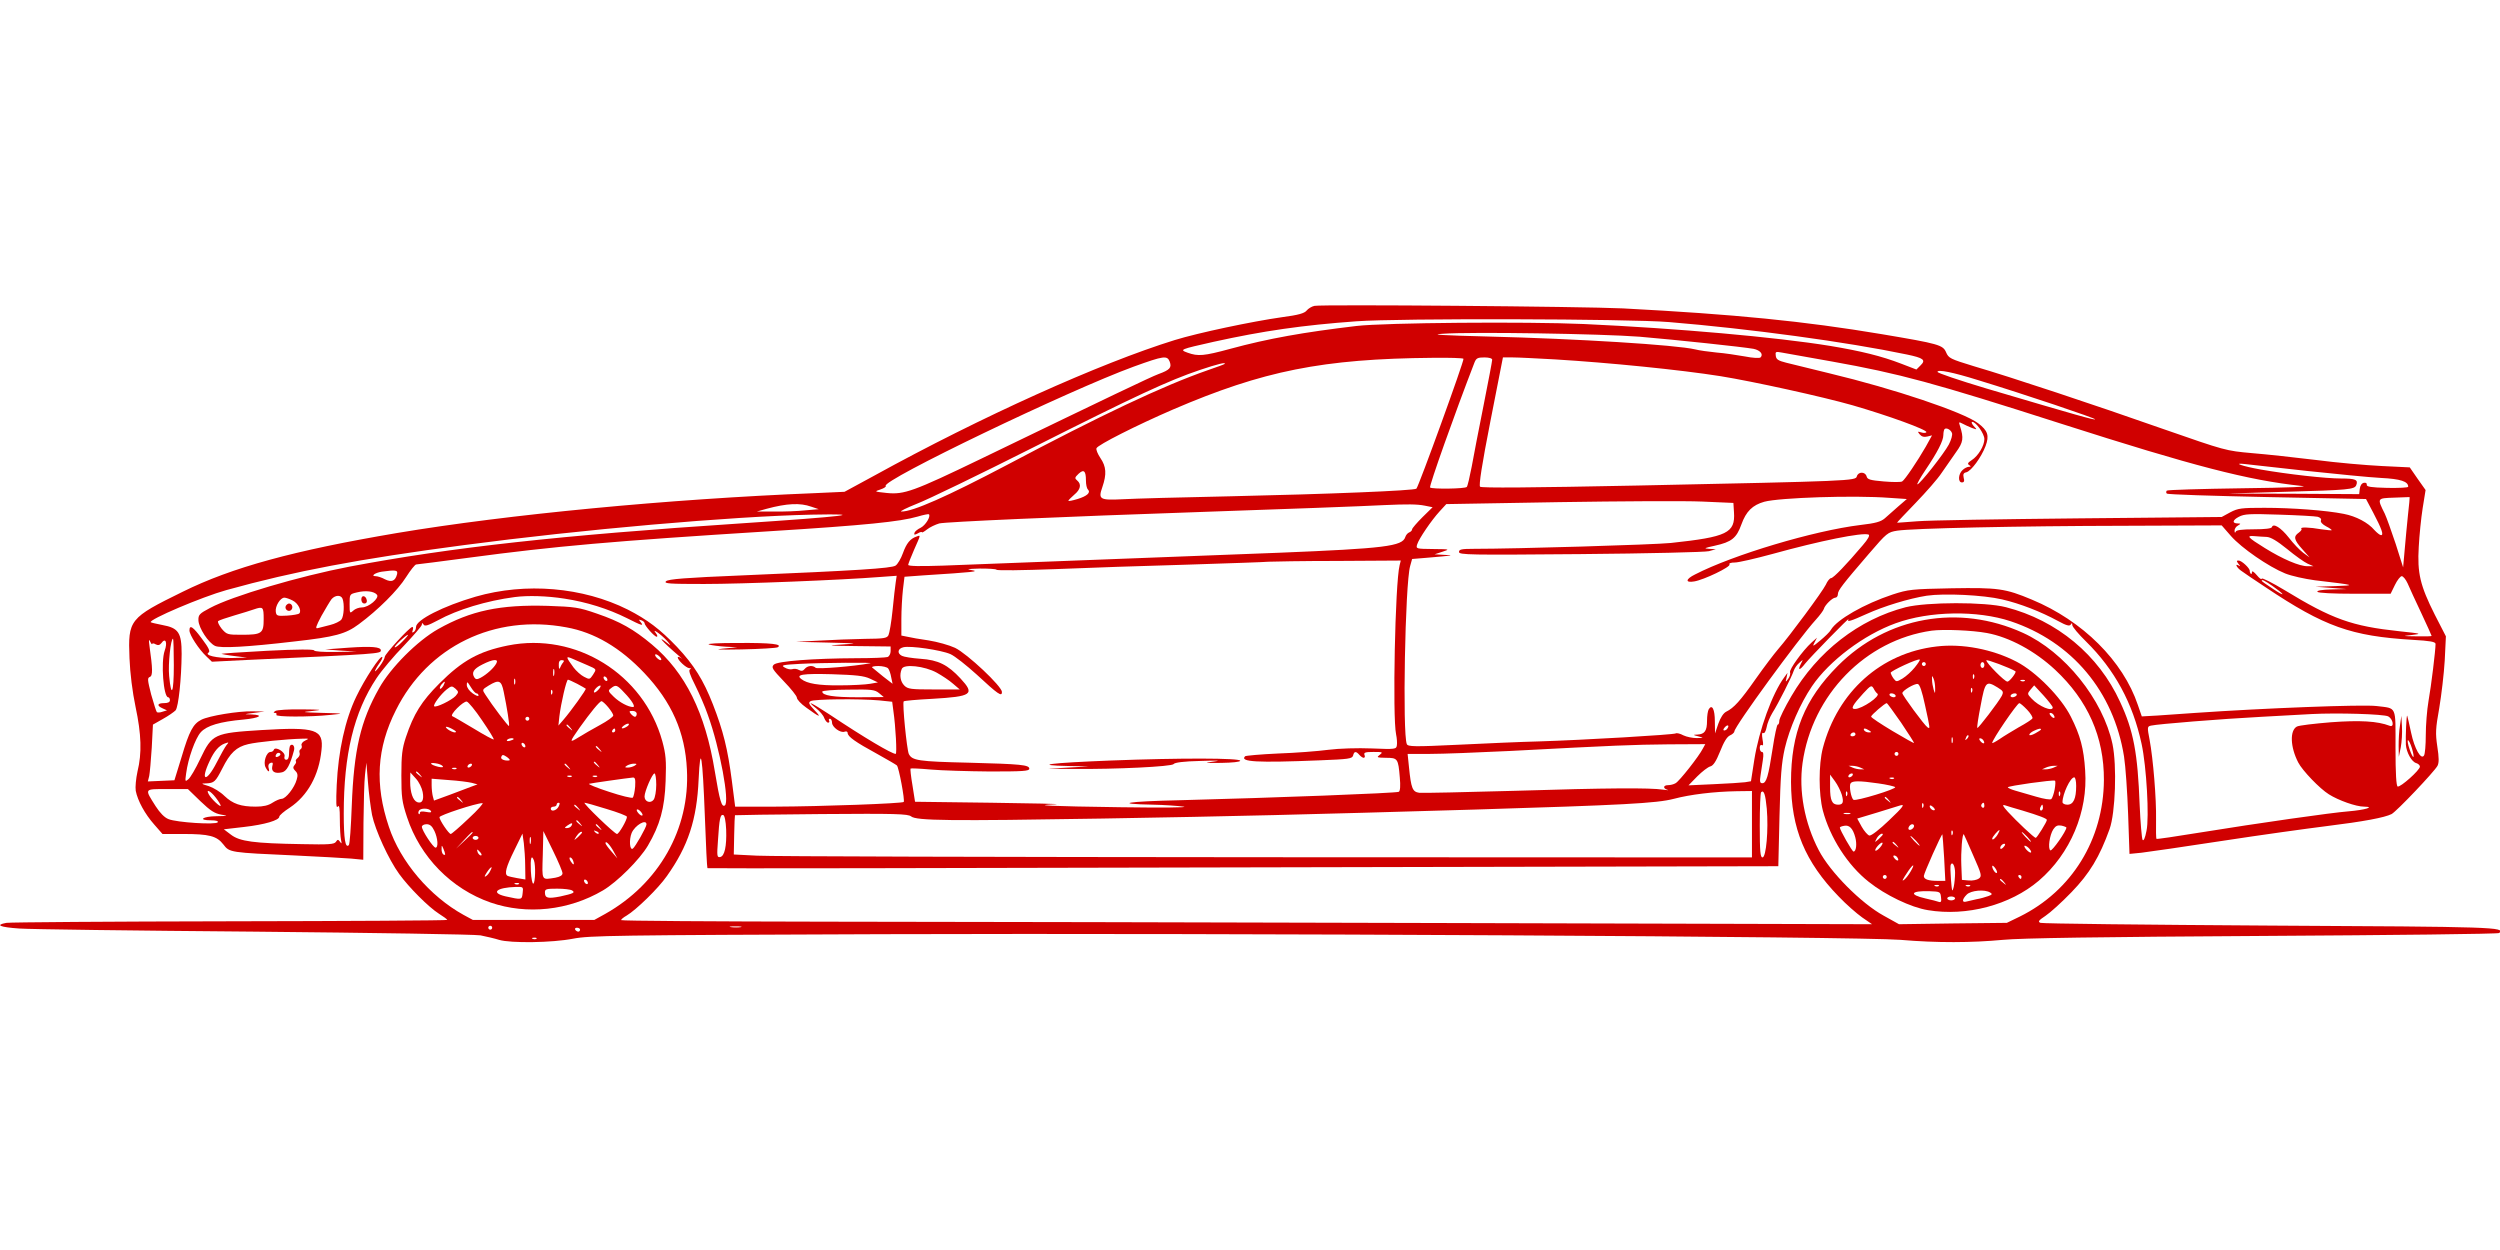
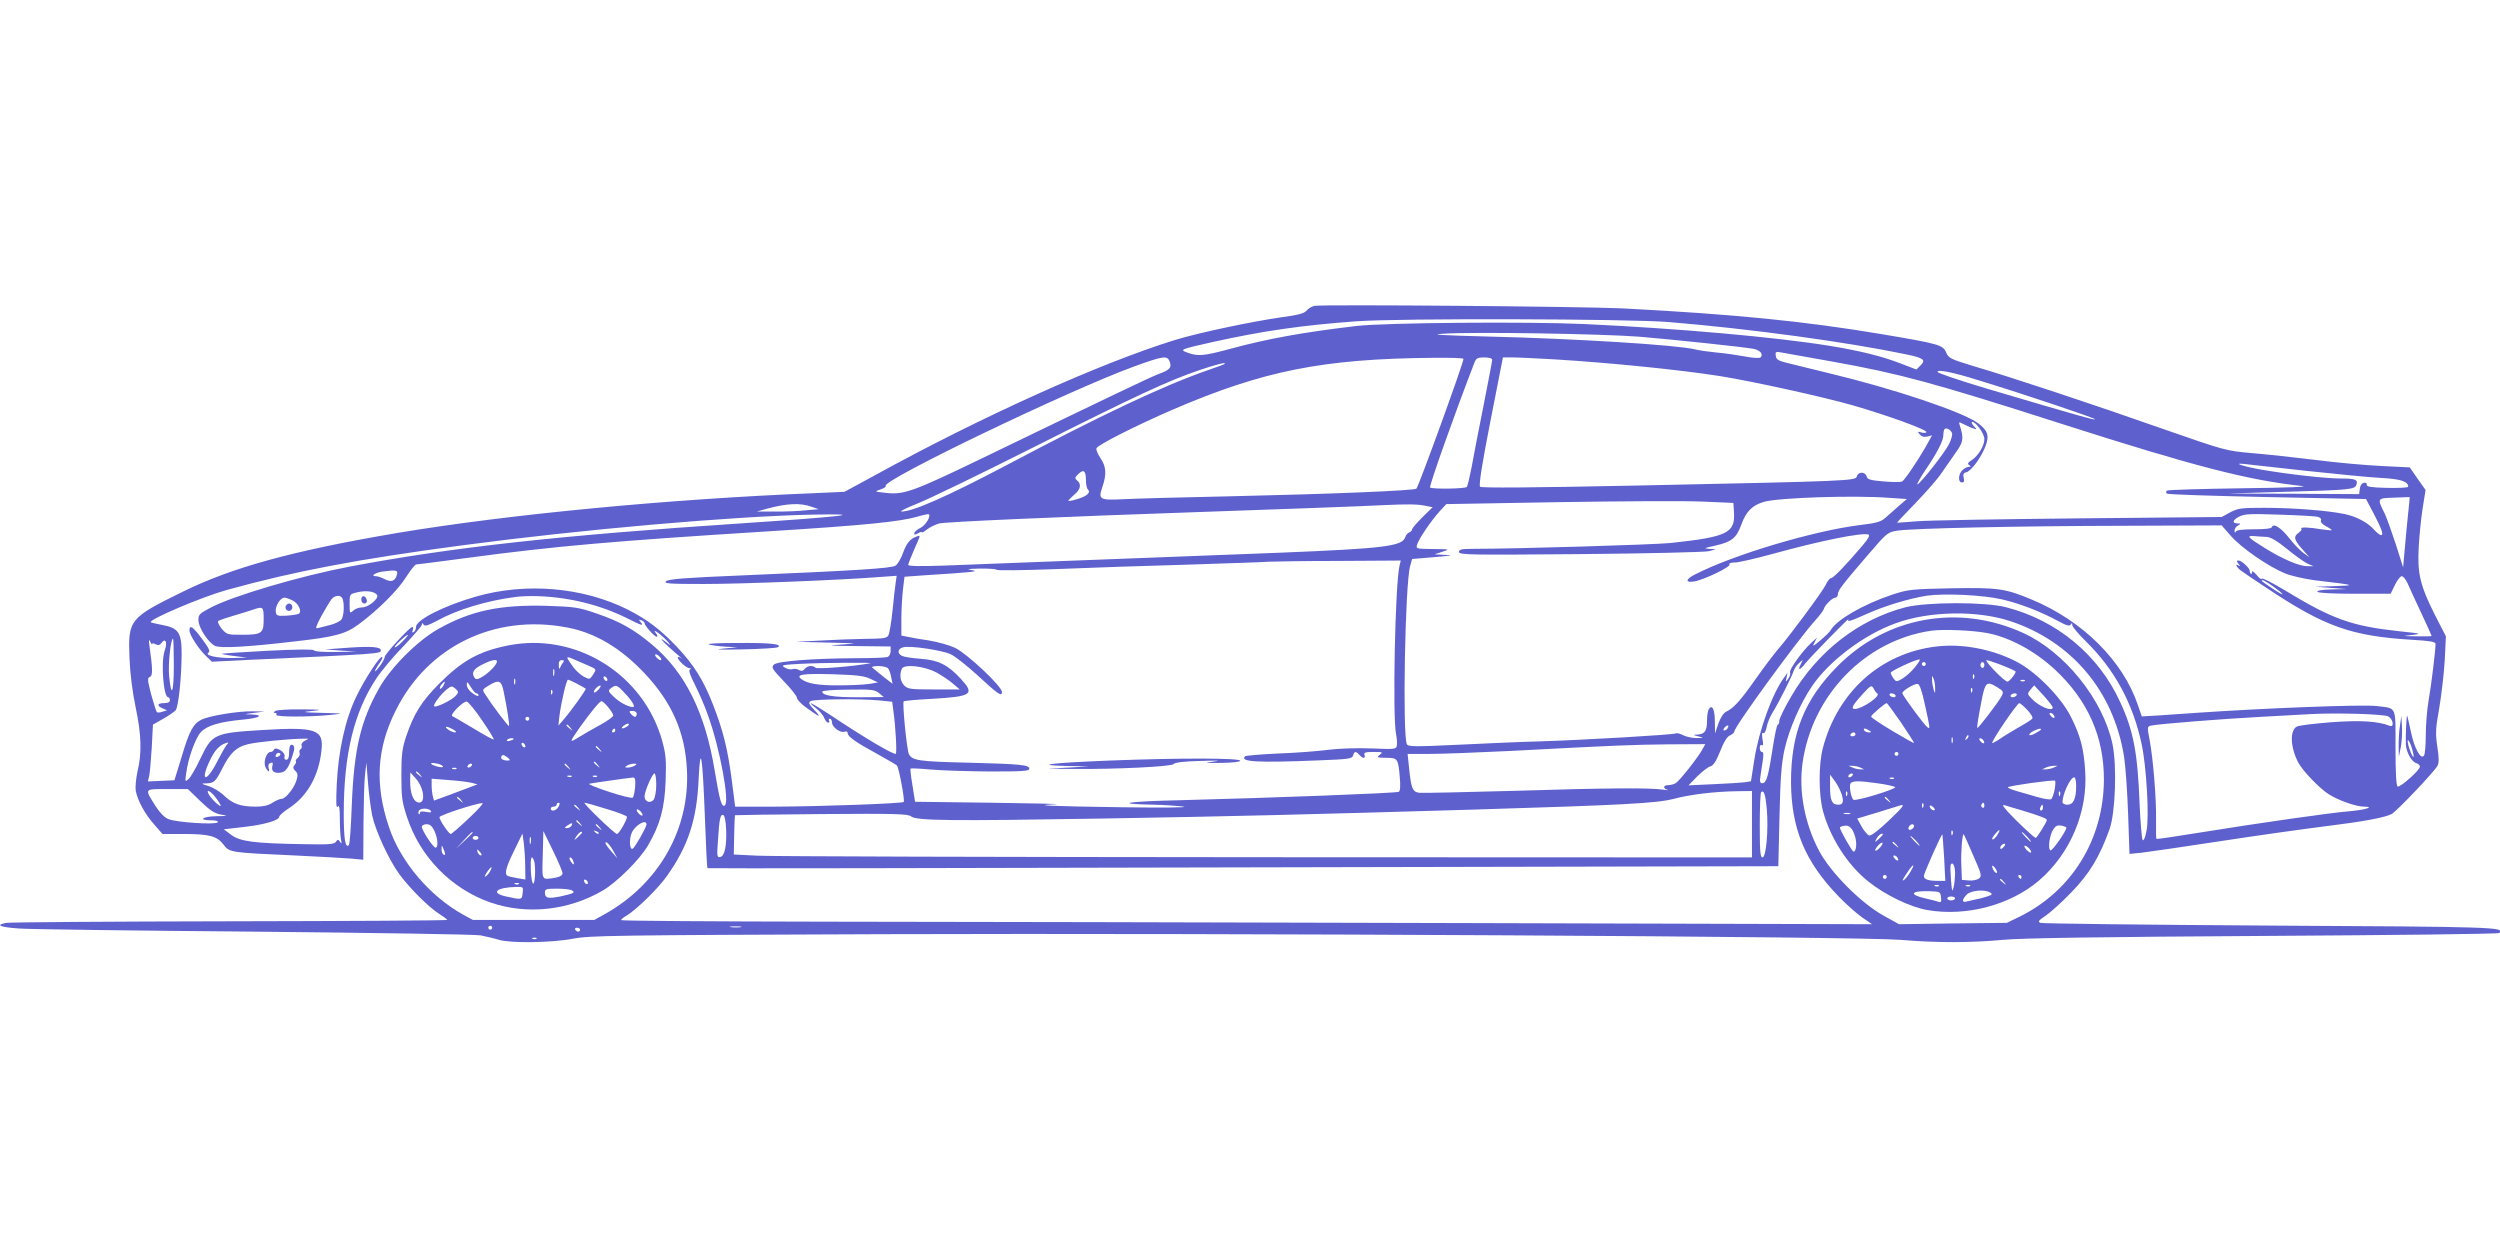
- <svg xmlns="http://www.w3.org/2000/svg" version="1.0" fill="#D00000" stroke="" stroke-width="5" width="1280pt" height="640pt" viewBox="0 0 1280 640" preserveAspectRatio="xMidYMid meet">
+ <svg xmlns="http://www.w3.org/2000/svg" version="1.0" fill="#5E60CE" width="1280pt" height="640pt" viewBox="0 0 1280 640" preserveAspectRatio="xMidYMid meet">
  <g transform="translate(0,640) scale(0.1,-0.1)">
    <path d="M6730 4834 c-14 -3 -32 -14 -40 -24 -11 -14 -42 -23 -126 -34 -155 -22 -429 -80 -549 -117 -384 -119 -990 -392 -1540 -695 l-151 -82 -154 -7 c-748 -30 -1570 -109 -2137 -204 -531 -90 -845 -176 -1098 -301 -273 -134 -280 -143 -272 -340 3 -77 15 -173 31 -249 30 -141 33 -237 10 -331 -8 -37 -12 -80 -9 -99 10 -51 47 -119 95 -173 l42 -48 106 0 c133 0 172 -10 206 -54 31 -41 34 -41 366 -56 124 -6 253 -13 288 -16 l62 -6 1 189 c1 103 4 215 8 248 l7 60 8 -100 c4 -55 14 -131 21 -168 16 -77 85 -228 139 -302 50 -69 151 -170 203 -203 24 -15 43 -29 43 -32 0 -3 -501 -6 -1113 -7 -611 -1 -1127 -5 -1144 -8 -60 -11 -34 -22 65 -29 53 -4 594 -11 1202 -16 619 -6 1129 -14 1160 -19 30 -6 73 -16 95 -23 60 -18 273 -15 380 6 83 16 205 18 1585 23 1791 6 4996 -12 5210 -29 189 -16 364 -15 525 0 91 9 493 15 1332 20 661 4 1205 10 1209 15 31 30 -16 32 -1174 38 -636 4 -1165 10 -1175 14 -14 6 -10 12 26 36 24 16 84 70 133 121 93 96 144 181 195 323 30 83 38 325 15 435 -49 229 -245 473 -459 570 -328 149 -696 83 -947 -169 -171 -172 -240 -343 -240 -594 1 -239 71 -409 245 -588 37 -39 91 -86 119 -106 l51 -35 -2150 6 c-1182 3 -2624 7 -3202 7 -579 1 -1053 4 -1053 8 0 4 12 14 28 23 49 29 162 139 206 202 109 153 154 289 163 496 9 190 20 125 32 -193 5 -143 11 -260 13 -262 2 -2 1236 0 2743 4 l2740 6 6 255 c5 208 10 272 27 348 24 103 79 229 139 318 89 131 266 264 429 323 173 63 418 67 589 10 314 -105 527 -360 580 -692 8 -51 17 -184 21 -296 l7 -203 61 6 c34 4 221 31 416 61 195 30 434 63 530 75 194 24 299 44 335 62 27 15 217 215 235 247 8 16 8 41 -1 99 -10 68 -9 91 10 197 11 66 24 175 28 243 l6 124 -57 111 c-75 149 -90 213 -82 347 3 58 12 147 20 198 l15 93 -41 58 -40 58 -144 7 c-80 4 -231 17 -337 31 -106 13 -253 29 -327 35 -134 12 -137 13 -450 122 -358 126 -783 267 -974 323 -121 37 -129 41 -142 71 -16 38 -38 44 -329 93 -399 67 -755 102 -1325 132 -208 10 -1538 21 -1580 13z m1815 -83 c413 -34 913 -102 1218 -166 86 -18 99 -28 70 -56 l-21 -21 -78 30 c-101 39 -207 65 -364 91 -276 45 -783 90 -1260 112 -296 13 -1018 7 -1165 -10 -270 -32 -451 -64 -646 -117 -136 -37 -165 -39 -218 -20 -44 16 -40 17 133 56 254 56 455 85 731 105 216 16 1395 13 1600 -4z m-150 -75 c188 -16 526 -52 583 -62 34 -7 52 -28 36 -44 -5 -5 -40 -3 -80 5 -40 7 -105 17 -145 20 -41 4 -90 11 -109 16 -95 23 -610 55 -1061 66 -238 6 -300 10 -234 14 148 11 817 0 1010 -15z m985 -127 c347 -62 520 -109 1175 -319 678 -217 956 -289 1229 -318 47 -4 -58 -9 -306 -12 -207 -3 -380 -8 -384 -12 -4 -5 -4 -11 0 -15 4 -5 235 -12 514 -18 l506 -10 37 -70 c43 -82 55 -115 40 -115 -6 0 -21 12 -34 26 -32 38 -94 71 -157 83 -90 18 -266 31 -406 31 -118 0 -135 -2 -175 -23 l-44 -24 -730 -7 c-402 -4 -775 -10 -830 -15 -55 -4 -101 -8 -102 -7 -1 1 42 46 95 101 53 55 114 124 134 155 21 30 54 78 73 105 37 51 40 71 20 134 -7 21 -6 22 13 12 11 -6 33 -16 48 -22 28 -10 28 -10 9 10 -10 12 -13 21 -7 21 19 0 62 -61 62 -88 0 -34 -31 -86 -65 -108 -20 -13 -23 -19 -13 -25 10 -7 10 -9 -1 -9 -8 0 -23 -7 -33 -17 -22 -20 -24 -63 -3 -63 11 0 14 7 9 24 -4 18 -1 25 14 28 25 7 76 76 98 134 20 54 12 79 -38 117 -76 57 -429 176 -763 256 -94 23 -192 47 -220 54 -40 10 -51 17 -53 35 -3 21 -1 23 30 17 18 -3 134 -24 258 -46z m-3391 -1 c11 -30 1 -42 -57 -63 -45 -17 -243 -112 -907 -433 -350 -169 -396 -185 -485 -176 -64 7 -65 7 -32 18 18 6 30 14 27 18 -27 26 938 490 1270 611 155 56 171 58 184 25z m1504 15 c5 -8 -229 -653 -241 -665 -11 -10 -453 -28 -952 -39 -250 -5 -498 -12 -550 -15 -120 -6 -128 -1 -106 62 23 67 20 105 -10 149 -14 21 -23 43 -20 50 6 17 206 118 391 198 463 199 767 260 1332 265 83 1 154 -1 156 -5z m147 -5 c0 -7 -20 -112 -44 -233 -24 -121 -52 -263 -61 -315 -10 -52 -21 -99 -25 -103 -8 -10 -179 -12 -188 -3 -6 6 126 378 227 639 9 23 16 27 51 27 25 0 40 -5 40 -12z m320 2 c280 -17 640 -53 849 -86 167 -27 522 -105 676 -149 180 -52 385 -126 378 -138 -2 -4 -14 -5 -26 -1 -20 6 -20 5 -8 -10 10 -12 22 -15 39 -11 l24 6 -32 -58 c-42 -73 -107 -170 -121 -178 -6 -4 -48 -4 -94 0 -70 6 -84 10 -88 26 -7 25 -43 25 -50 0 -6 -23 -28 -24 -1125 -47 -546 -11 -797 -13 -804 -6 -7 7 9 112 53 336 l64 326 50 0 c28 0 124 -5 215 -10z m-1691 -24 c-2 -2 -40 -16 -84 -31 -230 -80 -549 -231 -1032 -487 -302 -159 -482 -239 -538 -237 -11 0 25 18 80 40 55 21 323 151 595 288 528 266 694 343 854 397 89 30 138 42 125 30z m3858 -82 c239 -73 605 -196 600 -201 -5 -4 -81 17 -557 158 -140 42 -250 79 -250 85 0 14 79 -2 207 -42z m-133 -271 c4 -9 -4 -36 -16 -59 -25 -47 -148 -203 -161 -204 -4 0 14 33 41 73 62 92 92 150 92 180 0 13 3 26 6 30 9 9 32 -3 38 -20z m1816 -194 c151 -16 322 -33 380 -36 101 -5 140 -18 140 -45 0 -5 -48 -7 -107 -6 -84 2 -107 6 -105 16 1 8 -5 12 -15 10 -11 -2 -19 -14 -21 -31 l-3 -27 -337 2 -337 1 295 9 c327 9 355 12 364 34 11 28 -4 34 -77 34 -80 0 -274 22 -412 46 -95 17 -149 36 -80 28 22 -2 164 -18 315 -35z m-6250 -49 c0 -20 4 -40 10 -46 16 -16 -4 -34 -53 -49 -26 -8 -47 -12 -47 -9 0 3 14 17 30 31 33 27 38 54 15 73 -13 11 -13 15 7 34 27 25 38 16 38 -34z m4114 -89 l89 -6 -44 -38 c-24 -21 -55 -48 -69 -61 -20 -17 -46 -25 -125 -34 -237 -29 -650 -152 -846 -253 -49 -24 -52 -44 -5 -36 50 8 189 75 181 87 -4 6 7 10 28 10 18 0 105 20 193 44 242 67 460 111 491 99 8 -3 -2 -23 -30 -55 -83 -98 -150 -168 -162 -168 -6 0 -19 -15 -27 -34 -17 -35 -184 -261 -245 -331 -19 -22 -70 -89 -113 -150 -80 -114 -113 -150 -152 -169 -14 -7 -29 -30 -40 -61 l-17 -50 -1 62 c0 61 -14 89 -31 62 -5 -8 -9 -34 -9 -59 0 -52 -12 -69 -49 -71 -25 -1 -24 -2 4 -9 30 -8 30 -8 -8 -9 -21 0 -51 6 -68 14 -16 9 -34 13 -39 10 -11 -7 -473 -34 -700 -41 -85 -2 -271 -10 -412 -17 -228 -11 -259 -10 -265 3 -23 51 -9 822 17 912 l10 36 73 6 c141 12 146 13 92 15 l-50 3 40 13 c40 13 39 13 -48 14 -87 1 -88 1 -81 24 9 29 72 122 115 169 l34 37 575 10 c316 5 647 7 735 3 l160 -7 3 -48 c7 -106 -35 -126 -323 -157 -87 -9 -793 -30 -1008 -30 -65 0 -77 -3 -77 -16 0 -15 51 -16 623 -11 343 3 638 10 657 15 l35 10 -35 2 c-29 2 -25 4 30 16 86 19 111 39 136 109 24 67 57 99 117 116 77 21 459 34 641 20z m2655 -86 c-5 -50 -13 -130 -17 -180 l-8 -90 -38 120 c-22 66 -47 136 -56 155 -40 80 -40 79 47 82 43 2 79 3 80 3 1 -1 -2 -41 -8 -90z m-8176 41 l39 -13 -69 -6 c-37 -4 -108 -7 -158 -6 l-90 0 50 14 c104 28 172 31 228 11z m3142 5 l40 -8 -52 -51 c-29 -29 -53 -57 -53 -62 0 -6 -7 -13 -15 -16 -8 -3 -17 -14 -20 -24 -15 -47 -105 -58 -645 -80 -306 -12 -1460 -56 -1722 -66 -120 -4 -178 -3 -178 4 0 5 14 40 30 77 35 79 35 76 13 68 -33 -11 -52 -35 -70 -85 -10 -28 -27 -57 -38 -64 -22 -14 -196 -25 -785 -50 -292 -12 -378 -19 -390 -30 -12 -12 15 -14 195 -14 192 0 702 20 903 36 l83 6 -5 -34 c-3 -18 -10 -82 -16 -142 -6 -60 -16 -118 -21 -128 -8 -16 -24 -18 -122 -19 -62 -1 -166 -5 -232 -9 l-120 -6 165 -4 c156 -4 160 -4 70 -10 -83 -5 -74 -6 78 -8 l172 -2 0 -24 c0 -13 -7 -27 -16 -30 -9 -3 -79 -6 -157 -6 -224 -1 -407 -15 -425 -33 -14 -14 -8 -23 51 -85 37 -38 67 -76 67 -84 0 -9 21 -32 48 -51 70 -51 81 -54 42 -13 -29 31 -32 38 -20 46 17 11 250 13 351 4 l67 -7 6 -46 c12 -83 19 -221 12 -221 -20 0 -159 82 -339 202 -93 61 -125 76 -69 32 19 -15 38 -37 42 -50 5 -13 14 -24 20 -24 6 0 8 5 5 10 -3 6 -1 10 4 10 6 0 11 -9 11 -20 0 -23 44 -55 65 -46 9 3 15 0 15 -7 0 -18 39 -46 151 -107 52 -29 97 -55 101 -59 10 -9 42 -180 35 -187 -8 -8 -422 -23 -657 -24 l-206 0 -17 133 c-21 162 -44 255 -97 391 -49 125 -96 200 -184 294 -86 90 -152 140 -252 191 -230 115 -522 140 -779 66 -165 -48 -305 -119 -305 -155 0 -11 -5 -22 -12 -26 -8 -5 -9 -2 -5 9 3 10 3 17 -2 17 -13 0 -141 -139 -141 -153 0 -7 -11 -28 -25 -47 -14 -19 -25 -30 -25 -26 0 4 9 21 21 38 12 16 19 31 16 34 -9 10 -89 -111 -133 -203 -57 -118 -92 -279 -100 -452 -4 -90 -3 -122 5 -111 8 11 11 -6 11 -65 0 -44 3 -91 6 -105 5 -20 3 -22 -5 -10 -10 13 -12 13 -21 0 -8 -13 -36 -15 -172 -12 -250 4 -320 14 -365 48 l-37 28 104 12 c105 12 180 34 180 53 0 6 24 27 54 46 91 61 149 165 162 294 12 107 -28 120 -308 103 -241 -15 -252 -20 -312 -146 -24 -51 -52 -99 -62 -106 -16 -14 -17 -12 -11 30 10 77 47 180 75 211 31 34 97 54 220 65 81 8 106 23 40 26 -42 1 -42 1 12 8 l55 7 -61 1 c-73 2 -224 -23 -263 -43 -42 -21 -62 -58 -101 -190 l-37 -120 -68 -3 -68 -3 7 28 c3 15 9 81 13 145 l6 118 51 29 c29 16 57 36 65 44 15 18 30 164 31 289 0 109 -16 133 -99 148 -30 6 -56 12 -59 14 -13 13 262 130 388 165 349 97 678 159 1215 230 604 80 1367 147 1780 156 300 6 173 -9 -365 -45 -925 -61 -1475 -122 -2000 -221 -256 -49 -602 -151 -715 -212 -55 -29 -60 -35 -59 -64 2 -39 51 -114 85 -130 28 -13 162 -6 409 23 205 23 260 38 327 88 99 73 200 174 242 241 23 36 46 65 52 65 6 0 129 16 273 35 442 59 725 84 1536 135 495 31 668 49 758 75 30 9 56 14 58 12 11 -11 -18 -57 -42 -69 -15 -7 -30 -19 -32 -26 -3 -11 0 -12 17 -3 11 7 21 9 21 6 0 -4 12 3 26 14 15 12 43 25 63 31 33 8 610 34 1376 60 329 11 818 29 905 34 113 5 166 5 205 -3z m4572 -57 c13 -4 20 -11 16 -19 -3 -8 8 -20 27 -30 18 -9 30 -18 28 -20 -1 -1 -25 1 -53 5 -62 11 -111 12 -102 3 4 -3 -2 -12 -13 -20 -29 -20 -25 -37 18 -85 l37 -42 -33 24 c-18 14 -51 48 -73 77 -41 52 -80 76 -87 54 -2 -7 -35 -11 -92 -11 -61 0 -90 -4 -93 -12 -3 -8 -6 -6 -6 4 -1 9 7 22 17 27 16 10 16 10 0 11 -31 0 -28 17 5 34 28 15 55 16 207 11 96 -3 185 -8 197 -11z m-444 -99 c54 -61 191 -156 277 -191 32 -13 100 -28 152 -35 211 -25 214 -26 103 -30 l-100 -3 80 -6 80 -6 -78 -2 c-49 -1 -76 -6 -72 -12 4 -6 78 -10 191 -10 l184 0 22 45 c12 25 28 45 35 45 7 0 21 -17 30 -37 9 -21 40 -89 70 -152 29 -62 53 -115 53 -117 0 -2 -35 -3 -77 -2 -75 1 -76 1 -23 7 52 6 48 7 -65 19 -244 26 -344 62 -587 210 -65 39 -118 66 -118 59 -1 -6 -12 2 -25 18 -14 17 -25 24 -25 16 0 -8 -3 -12 -6 -9 -3 4 -6 10 -5 15 0 14 -42 53 -57 53 -12 0 -12 -2 -1 -17 10 -11 10 -14 2 -9 -22 13 -13 -8 10 -25 12 -9 69 -48 127 -86 302 -202 438 -250 753 -269 90 -5 117 -10 117 -21 0 -32 -22 -214 -36 -292 -8 -46 -14 -125 -14 -175 0 -50 -4 -97 -9 -104 -15 -25 -49 35 -66 116 -9 42 -18 82 -20 87 -4 12 -9 -108 -7 -148 3 -40 30 -88 53 -94 10 -3 19 -11 19 -18 0 -18 -100 -107 -114 -102 -7 3 -11 65 -11 197 0 220 8 202 -96 215 -72 9 -582 -11 -928 -35 -151 -11 -275 -19 -275 -18 -1 2 -10 28 -20 58 -76 226 -283 432 -543 540 -136 57 -173 62 -411 58 -205 -4 -222 -6 -302 -32 -145 -48 -285 -128 -316 -181 -5 -10 -30 -34 -54 -54 -38 -32 -42 -33 -30 -11 l13 25 -28 -25 c-46 -42 -115 -138 -110 -152 3 -7 -1 -22 -9 -33 -14 -19 -15 -19 -9 5 l5 25 -16 -22 c-62 -83 -130 -272 -154 -423 l-17 -110 -30 -5 c-16 -2 -88 -7 -160 -10 l-130 -6 45 46 c25 25 55 48 67 51 15 4 29 25 50 77 19 48 35 75 51 82 12 5 22 15 22 20 0 25 327 473 417 572 21 23 39 48 41 55 5 20 44 58 59 58 7 0 13 8 13 18 0 19 23 49 159 207 92 107 96 110 145 118 78 12 617 24 1166 25 l495 2 48 -55z m182 -4 c21 -1 53 -20 105 -62 41 -34 89 -68 105 -75 l30 -13 -30 0 c-41 -1 -129 37 -219 93 -89 55 -97 65 -53 61 17 -2 46 -3 62 -4z m-4439 -145 c-23 -92 -37 -777 -18 -866 4 -19 6 -44 4 -56 -3 -20 -7 -21 -129 -16 -71 3 -168 0 -222 -7 -53 -7 -169 -16 -258 -19 -89 -4 -165 -11 -168 -14 -29 -29 59 -34 380 -21 151 6 168 8 173 25 5 22 15 23 32 3 7 -8 17 -15 22 -15 6 0 8 7 4 15 -4 12 4 15 46 15 48 0 50 -1 32 -15 -17 -13 -15 -14 32 -15 60 0 63 -3 71 -101 4 -42 2 -69 -5 -73 -12 -7 -647 -31 -1117 -43 -277 -6 -352 -19 -140 -23 55 -1 125 -6 155 -10 30 -5 -115 -6 -325 -3 -358 5 -464 10 -329 15 32 2 -116 5 -331 8 l-390 5 -13 83 c-8 46 -12 85 -10 87 2 2 48 0 103 -5 55 -5 191 -9 303 -10 169 0 202 2 202 14 0 20 -42 24 -310 31 -259 6 -290 11 -307 45 -10 23 -34 260 -26 269 2 3 67 9 146 13 204 12 220 23 145 104 -65 70 -114 95 -205 101 -43 3 -86 10 -95 15 -26 13 -22 37 7 44 35 9 193 -14 241 -35 23 -10 83 -58 135 -105 109 -101 129 -115 129 -89 0 29 -178 196 -240 226 -30 14 -91 31 -135 38 -44 6 -93 15 -110 19 l-30 6 0 85 c0 46 4 114 8 150 l8 66 95 7 c266 17 290 20 249 27 -31 5 -21 6 42 8 45 0 83 -2 85 -6 2 -5 136 -3 298 3 162 7 468 17 680 23 212 7 399 13 415 15 17 1 176 4 354 4 l323 2 -6 -24z m-5133 -46 c-9 -35 -28 -43 -62 -26 -16 9 -38 16 -48 16 -27 0 -2 18 32 23 72 10 83 8 78 -13z m9602 -60 c24 -17 47 -35 51 -41 3 -6 -19 6 -50 27 -31 20 -56 38 -56 40 0 9 14 2 55 -26z m-9705 -45 c14 -17 -42 -65 -77 -65 -15 0 -35 -7 -45 -17 -17 -15 -18 -14 -18 34 0 51 0 51 38 60 44 11 87 6 102 -12z m8321 -24 c91 -21 199 -63 287 -111 42 -23 58 -27 64 -18 6 10 8 9 8 -2 0 -9 32 -47 71 -85 146 -144 239 -315 284 -524 25 -115 40 -377 25 -445 -7 -37 -15 -54 -20 -46 -4 7 -11 88 -15 179 -10 265 -31 379 -100 527 -110 241 -324 418 -584 485 -108 28 -405 27 -514 0 -240 -62 -452 -227 -585 -455 -34 -58 -62 -115 -62 -126 0 -11 -3 -20 -8 -20 -4 0 -16 -55 -26 -122 -22 -143 -32 -178 -53 -178 -12 0 -14 8 -9 40 3 22 9 58 12 80 4 27 3 40 -5 40 -6 0 -11 9 -11 21 0 12 4 17 11 14 7 -5 8 5 3 30 -4 25 -3 36 4 32 5 -4 13 8 17 29 3 20 17 53 29 73 30 47 102 190 110 217 4 12 16 30 28 40 21 19 21 19 9 -4 -19 -37 -7 -36 21 0 24 31 233 245 222 227 -9 -16 12 -9 92 27 88 40 219 80 309 94 89 13 288 4 386 -19z m-8497 3 c10 -27 7 -89 -6 -106 -7 -9 -33 -22 -58 -28 -25 -6 -53 -14 -63 -16 -14 -4 -10 8 19 63 21 37 44 76 52 86 19 21 48 22 56 1z m1136 1 c112 -17 224 -52 320 -100 77 -39 88 -42 70 -20 -11 13 -10 14 4 9 9 -3 16 -10 16 -14 0 -13 51 -70 62 -70 6 0 4 7 -3 17 -26 31 23 -2 56 -38 17 -19 21 -27 10 -18 -73 58 -34 13 52 -60 15 -13 20 -18 11 -11 -10 7 -18 9 -18 4 0 -14 43 -54 59 -55 10 0 11 -2 4 -6 -9 -3 -1 -28 26 -81 21 -42 51 -111 65 -152 62 -170 113 -448 87 -464 -16 -10 -26 23 -51 174 -49 301 -151 507 -322 650 -93 78 -164 118 -281 158 -95 33 -113 35 -252 40 -245 7 -393 -24 -562 -119 -106 -60 -243 -197 -302 -303 -95 -168 -129 -314 -140 -602 -4 -106 -10 -197 -15 -201 -18 -18 -26 31 -26 162 0 302 52 519 168 693 26 39 89 114 140 166 50 53 92 101 92 108 0 10 2 10 9 0 6 -10 22 -5 73 22 100 55 249 100 393 119 68 9 166 6 255 -8z m-1391 -10 c28 -14 47 -53 33 -66 -4 -4 -32 -9 -62 -11 -51 -3 -55 -1 -58 20 -4 28 23 72 44 72 8 0 28 -7 43 -15z m-149 -95 c0 -73 -9 -80 -113 -80 -72 0 -76 1 -102 31 -14 18 -22 35 -18 39 4 4 42 17 83 29 41 12 86 26 100 31 47 16 50 13 50 -50z m1550 -42 c144 -26 276 -104 399 -234 140 -148 209 -303 218 -494 16 -304 -143 -584 -418 -739 l-56 -31 -311 0 -311 0 -48 26 c-172 95 -323 272 -382 451 -73 217 -62 403 36 597 163 327 505 493 873 424z m7273 -29 c115 -21 246 -92 349 -188 168 -157 251 -344 250 -565 -2 -304 -164 -567 -431 -699 l-66 -32 -276 -3 -276 -4 -79 44 c-115 63 -274 223 -332 335 -73 140 -103 303 -83 446 49 350 323 630 661 678 61 8 208 2 283 -12z m-8113 -44 c-18 -19 -36 -32 -39 -29 -5 5 57 63 68 64 3 0 -10 -16 -29 -35z m-1281 -12 c1 4 9 4 18 -2 12 -6 20 -5 29 6 21 30 33 5 17 -39 -20 -58 -6 -238 18 -238 5 0 9 -7 9 -15 0 -10 -10 -15 -30 -15 -35 0 -39 -13 -7 -27 l22 -10 -23 -7 c-13 -5 -26 -5 -29 -2 -3 3 -16 44 -29 90 -19 75 -20 85 -7 90 16 6 15 40 -2 161 -4 29 -3 35 4 20 5 -11 10 -16 10 -12z m111 -109 c0 -143 -13 -172 -24 -55 -6 61 8 191 20 191 2 0 4 -61 4 -136z m2490 41 c7 -8 8 -15 2 -15 -5 0 -15 7 -22 15 -7 8 -8 15 -2 15 5 0 15 -7 22 -15z m1075 -31 c-84 -16 -272 -31 -279 -23 -15 14 -42 11 -56 -6 -9 -11 -17 -12 -30 -5 -10 6 -25 7 -33 4 -9 -3 -26 0 -39 8 -21 12 -13 14 77 19 113 6 391 8 360 3z m92 -26 c6 -7 13 -28 16 -46 l7 -33 -48 37 c-26 21 -51 42 -56 46 -6 4 8 8 31 8 22 0 45 -6 50 -12z m249 -22 c27 -15 65 -40 84 -57 l34 -29 -132 0 c-119 0 -134 2 -152 20 -20 20 -26 54 -13 85 10 27 117 15 179 -19z m-341 -31 l40 -19 -40 -7 c-22 -4 -92 -8 -156 -8 -108 -1 -167 9 -196 32 -31 23 5 29 156 25 124 -4 164 -8 196 -23z m46 -74 l24 -20 -132 -1 c-126 0 -183 9 -183 29 0 5 60 10 133 10 120 2 136 0 158 -18z m7727 -119 c25 -14 32 -58 7 -48 -62 24 -152 29 -301 18 -85 -7 -163 -16 -174 -22 -37 -20 -34 -105 7 -184 21 -41 110 -134 157 -163 49 -31 139 -63 180 -63 59 -1 4 -17 -79 -24 -89 -7 -448 -58 -770 -110 -115 -19 -212 -33 -214 -31 -2 2 -3 46 -2 97 2 109 -15 313 -33 410 -13 66 -12 69 8 73 35 8 357 34 566 45 107 6 222 12 255 14 130 7 370 0 393 -12z m-3383 -61 c-3 -6 -11 -11 -17 -11 -6 0 -6 6 2 15 14 17 26 13 15 -4z m-7283 -63 c-13 -6 -21 -17 -18 -24 3 -8 1 -16 -5 -20 -6 -3 -8 -12 -5 -19 3 -8 -2 -19 -10 -26 -8 -6 -12 -14 -9 -17 3 -3 0 -11 -7 -19 -9 -11 -8 -18 4 -30 12 -11 14 -23 7 -45 -11 -41 -56 -98 -77 -98 -9 0 -30 -9 -47 -20 -21 -14 -47 -20 -85 -20 -77 0 -118 14 -161 55 -20 20 -56 42 -80 50 -40 12 -41 14 -14 14 42 2 48 8 83 76 40 80 72 111 133 125 46 11 194 26 279 28 33 1 33 0 12 -10z m10787 -39 c17 -57 7 -60 -12 -5 -9 26 -12 46 -8 46 4 0 13 -18 20 -41z m-11190 15 c-7 -9 -29 -48 -49 -87 -54 -106 -87 -99 -36 8 23 50 47 77 76 88 23 8 23 8 9 -9z m7560 -16 c-20 -40 -121 -168 -140 -178 -10 -6 -27 -10 -38 -10 -26 0 -28 -17 -3 -24 9 -3 -1 -2 -23 1 -68 10 -280 9 -760 -6 -253 -7 -473 -12 -489 -10 -34 5 -41 22 -52 131 l-7 68 114 0 c63 0 247 7 409 15 549 29 625 32 813 34 l188 1 -12 -22z m-7693 -270 c51 -49 73 -63 107 -69 38 -6 35 -7 -25 -8 -72 -1 -97 -21 -27 -21 25 0 38 -4 34 -10 -9 -14 -210 -1 -252 16 -21 8 -44 32 -66 66 -58 92 -61 88 59 88 l106 0 64 -62z m78 19 c15 -19 26 -38 26 -42 0 -11 -49 35 -61 58 -17 30 8 19 35 -16z m7866 -137 l0 -170 -2487 1 c-1369 1 -2542 4 -2607 8 l-119 6 2 100 c1 55 3 100 4 101 1 1 200 4 443 6 378 3 443 1 459 -12 26 -22 199 -24 978 -11 697 12 1020 20 1907 46 757 23 932 32 1020 55 83 22 204 37 323 39 l77 1 0 -170z m76 79 c9 -106 -3 -249 -22 -249 -11 0 -14 29 -14 163 0 90 3 167 7 171 14 13 22 -11 29 -85z m-5328 -107 c3 -85 -8 -136 -31 -140 -16 -3 -17 5 -11 85 7 112 12 135 27 130 7 -2 13 -30 15 -75z m-1198 -502 c0 -5 -4 -10 -10 -10 -5 0 -10 5 -10 10 0 6 5 10 10 10 6 0 10 -4 10 -10z m1273 3 c-13 -2 -35 -2 -50 0 -16 2 -5 4 22 4 28 0 40 -2 28 -4z m-823 -13 c0 -5 -4 -10 -9 -10 -6 0 -13 5 -16 10 -3 6 1 10 9 10 9 0 16 -4 16 -10z m-223 -46 c-3 -3 -12 -4 -19 -1 -8 3 -5 6 6 6 11 1 17 -2 13 -5z" />
    <path d="M970 3172 c0 -23 49 -98 87 -133 l28 -27 180 9 c677 31 685 32 685 49 0 18 -47 22 -164 14 l-121 -9 80 -6 80 -5 -107 -2 c-63 -1 -108 2 -110 8 -2 6 -84 6 -240 -2 -131 -7 -236 -14 -234 -16 2 -1 32 -7 67 -11 l64 -8 -77 -2 c-80 -1 -143 14 -120 28 9 6 1 24 -33 69 -46 63 -65 76 -65 44z" />
    <path d="M3630 3100 c14 -4 52 -9 85 -11 l60 -3 -75 -7 c-49 -5 -16 -6 97 -4 95 2 178 7 185 11 26 16 -32 23 -202 22 -102 0 -165 -3 -150 -8z" />
    <path d="M1410 2760 c-11 -7 -11 -10 -2 -10 7 0 10 -4 7 -10 -7 -11 169 -12 280 0 69 7 68 7 -45 10 -106 3 -110 4 -50 10 56 6 48 7 -55 8 -66 1 -127 -3 -135 -8z" />
    <path d="M12288 2686 c-5 -27 -7 -74 -7 -105 l1 -56 10 49 c5 27 8 74 6 105 l-3 56 -7 -49z" />
    <path d="M5683 2506 c-305 -12 -403 -24 -212 -28 l104 -2 -105 -6 -105 -6 130 -1 c218 -2 506 12 514 25 5 8 52 14 137 16 88 3 110 2 69 -3 -54 -7 -51 -8 38 -7 57 1 97 5 97 11 0 14 -304 15 -667 1z" />
    <path d="M1850 3331 c0 -12 6 -21 16 -21 9 0 14 7 12 17 -5 25 -28 28 -28 4z" />
    <path d="M1464 3299 c-10 -17 13 -36 27 -22 12 12 4 33 -11 33 -5 0 -12 -5 -16 -11z" />
    <path d="M2600 3095 c-148 -30 -233 -77 -350 -194 -92 -92 -132 -156 -172 -276 -19 -58 -23 -91 -23 -195 0 -111 3 -135 29 -214 67 -204 227 -367 428 -437 186 -64 400 -41 575 62 73 43 188 158 230 229 62 106 86 191 91 331 4 107 1 137 -17 204 -95 344 -443 560 -791 490z m408 -101 c48 -21 47 -19 28 -49 -16 -24 -18 -25 -46 -10 -16 8 -40 30 -53 47 -42 57 -42 61 -3 44 20 -9 53 -23 74 -32z m-467 9 c-12 -23 -50 -57 -80 -73 -19 -10 -25 -9 -32 1 -16 25 -5 44 41 67 55 28 85 30 71 5z m342 5 c-6 -7 -13 -20 -16 -28 -3 -9 -6 -3 -6 13 -1 19 4 27 15 27 12 0 14 -4 7 -12z m-46 -65 c-3 -10 -5 -4 -5 12 0 17 2 24 5 18 2 -7 2 -21 0 -30z m273 -24 c0 -6 -4 -7 -10 -4 -5 3 -10 11 -10 16 0 6 5 7 10 4 6 -3 10 -11 10 -16z m-473 -21 c-3 -7 -5 -2 -5 12 0 14 2 19 5 13 2 -7 2 -19 0 -25z m318 1 c22 -12 42 -23 44 -25 4 -4 -76 -115 -114 -159 l-26 -30 5 47 c8 67 36 188 44 188 4 0 25 -10 47 -21z m-685 -10 c-7 -11 -14 -18 -17 -15 -3 3 0 12 7 21 18 21 23 19 10 -6z m170 -39 c5 0 10 -5 10 -11 0 -6 -13 -1 -30 11 -18 13 -30 30 -30 43 0 19 3 18 20 -10 11 -18 24 -33 30 -33z m139 8 c17 -82 31 -171 27 -175 -3 -4 -87 107 -120 159 -18 27 -18 27 16 48 53 32 65 27 77 -32z m-246 -21 c-20 -22 -102 -62 -110 -53 -7 7 33 61 64 86 24 19 27 19 45 4 17 -16 17 -18 1 -37z m732 33 c-10 -11 -20 -18 -23 -15 -7 6 18 35 31 35 5 0 2 -9 -8 -20z m131 -16 c40 -41 59 -74 45 -74 -24 0 -69 24 -98 52 -30 29 -31 32 -15 44 25 20 31 18 68 -22z m-369 -6 c-3 -8 -6 -5 -6 6 -1 11 2 17 5 13 3 -3 4 -12 1 -19z m-359 -136 c35 -51 62 -95 60 -98 -3 -2 -49 23 -103 56 -54 32 -103 61 -109 63 -16 6 56 78 74 75 8 -2 44 -45 78 -96z m646 67 c14 -17 26 -36 26 -42 0 -7 -31 -29 -68 -49 -37 -20 -87 -49 -111 -64 -47 -29 -47 -26 7 51 55 77 102 135 112 135 4 0 20 -14 34 -31z m146 -34 c0 -8 -4 -15 -9 -15 -5 0 -14 7 -21 15 -10 13 -9 15 9 15 12 0 21 -6 21 -15z m-550 -25 c0 -5 -4 -10 -10 -10 -5 0 -10 5 -10 10 0 6 5 10 10 10 6 0 10 -4 10 -10z m500 -40 c-24 -15 -37 -11 -16 5 11 8 22 12 25 9 3 -3 -1 -9 -9 -14z m-289 -7 c13 -16 12 -17 -3 -4 -17 13 -22 21 -14 21 2 0 10 -8 17 -17z m-601 -8 c16 -9 19 -14 9 -15 -8 0 -24 7 -35 15 -24 18 -7 19 26 0z m830 -5 c0 -5 -5 -10 -11 -10 -5 0 -7 5 -4 10 3 6 8 10 11 10 2 0 4 -4 4 -10z m-520 -44 c0 -2 -9 -6 -20 -9 -11 -3 -18 -1 -14 4 5 9 34 13 34 5z m60 -37 c0 -6 -4 -7 -10 -4 -5 3 -10 11 -10 16 0 6 5 7 10 4 6 -3 10 -11 10 -16z m381 -16 c13 -16 12 -17 -3 -4 -17 13 -22 21 -14 21 2 0 10 -8 17 -17z m-461 -54 c0 -3 -11 -4 -24 -2 -16 3 -23 10 -19 19 4 10 9 11 24 1 10 -6 19 -15 19 -18z m-343 -32 c4 -6 -4 -7 -23 -3 -41 10 -51 24 -14 18 17 -2 33 -9 37 -15z m794 6 c13 -16 12 -17 -3 -4 -17 13 -22 21 -14 21 2 0 10 -8 17 -17z m-646 -3 c-3 -5 -11 -10 -16 -10 -6 0 -7 5 -4 10 3 6 11 10 16 10 6 0 7 -4 4 -10z m496 -7 c13 -16 12 -17 -3 -4 -17 13 -22 21 -14 21 2 0 10 -8 17 -17z m339 7 c-8 -5 -24 -10 -35 -10 -17 0 -17 2 -5 10 8 5 24 10 35 10 17 0 17 -2 5 -10z m-913 -16 c-3 -3 -12 -4 -19 -1 -8 3 -5 6 6 6 11 1 17 -2 13 -5z m-186 -31 c13 -16 12 -17 -3 -4 -10 7 -18 15 -18 17 0 8 8 3 21 -13z m13 -88 c8 -41 -3 -61 -28 -52 -22 9 -36 50 -36 105 l1 47 28 -31 c16 -17 31 -48 35 -69z m1196 37 c0 -32 -6 -66 -13 -76 -16 -22 -47 -11 -47 16 0 26 40 118 51 118 5 0 9 -26 9 -58z m-433 42 c-3 -3 -12 -4 -19 -1 -8 3 -5 6 6 6 11 1 17 -2 13 -5z m130 0 c-3 -3 -12 -4 -19 -1 -8 3 -5 6 6 6 11 1 17 -2 13 -5z m195 -51 c-2 -27 -8 -52 -12 -57 -5 -4 -59 9 -122 30 -62 20 -108 39 -102 41 10 3 193 29 224 32 12 1 14 -9 12 -46z m-837 19 l30 -8 -30 -11 c-17 -6 -67 -25 -111 -42 l-82 -30 -6 22 c-3 12 -6 37 -6 56 l0 34 88 -7 c48 -3 100 -10 117 -14z m-54 -89 c13 -16 12 -17 -3 -4 -10 7 -18 15 -18 17 0 8 8 3 21 -13z m39 -93 c-46 -44 -88 -80 -92 -80 -10 0 -58 71 -58 86 0 10 185 71 220 72 8 1 -23 -35 -70 -78z m460 60 c-11 -21 -40 -28 -40 -10 0 6 7 10 15 10 8 0 15 5 15 10 0 6 5 10 10 10 7 0 7 -6 0 -20z m246 -12 c57 -17 104 -35 104 -40 0 -17 -41 -88 -51 -88 -12 0 -177 159 -166 160 5 0 56 -14 113 -32z m-145 5 c13 -16 12 -17 -3 -4 -10 7 -18 15 -18 17 0 8 8 3 21 -13z m-755 -15 c5 -8 -2 -9 -24 -5 -21 4 -32 3 -32 -5 0 -6 -3 -9 -6 -5 -3 3 -3 10 1 16 8 15 52 14 61 -1z m1084 -20 c0 -6 -7 -5 -15 2 -8 7 -15 17 -15 22 0 6 7 5 15 -2 8 -7 15 -17 15 -22z m-319 -45 c13 -16 12 -17 -3 -4 -17 13 -22 21 -14 21 2 0 10 -8 17 -17z m-46 -12 c-3 -6 -14 -11 -23 -11 -13 0 -13 2 4 14 21 15 30 14 19 -3z m385 8 c0 -14 -58 -116 -70 -124 -16 -10 -20 45 -6 80 17 40 76 74 76 44z m-1086 -33 c18 -38 21 -86 6 -86 -12 0 -70 88 -70 107 0 7 11 13 24 13 17 0 28 -9 40 -34z m847 17 c13 -16 12 -17 -3 -4 -17 13 -22 21 -14 21 2 0 10 -8 17 -17z m-6 -31 c-3 -3 -11 0 -18 7 -9 10 -8 11 6 5 10 -3 15 -9 12 -12z m-645 5 c0 -2 -19 -21 -42 -42 l-43 -40 40 43 c36 39 45 47 45 39z m460 -208 c0 -11 -12 -18 -37 -23 -72 -11 -68 -19 -64 116 l3 123 49 -100 c27 -55 49 -107 49 -116z m100 208 c0 -2 -10 -12 -21 -23 -22 -19 -22 -19 -8 4 12 19 29 30 29 19z m-291 -171 l1 -69 -42 7 c-22 4 -45 9 -50 12 -16 10 -7 45 35 130 l42 86 7 -49 c3 -26 7 -79 7 -117z m-239 144 c0 -5 -7 -10 -15 -10 -8 0 -15 5 -15 10 0 6 7 10 15 10 8 0 15 -4 15 -10z m267 -27 c-3 -10 -5 -4 -5 12 0 17 2 24 5 18 2 -7 2 -21 0 -30z m426 -45 l18 -33 -30 35 c-17 19 -31 38 -31 43 0 16 24 -9 43 -45z m-864 -11 c1 -5 -3 -5 -9 -2 -5 3 -10 16 -9 28 0 21 1 21 9 2 5 -11 9 -24 9 -28z m181 8 c7 -9 8 -15 2 -15 -5 0 -12 7 -16 15 -3 8 -4 15 -2 15 2 0 9 -7 16 -15z m274 -41 c9 -24 7 -112 -3 -118 -5 -4 -11 25 -13 64 -3 67 3 88 16 54z m200 0 c9 -24 2 -26 -12 -4 -7 11 -8 20 -3 20 5 0 12 -7 15 -16z m-424 -53 c-5 -11 -15 -23 -22 -27 -7 -5 -8 -2 -3 7 21 37 44 55 25 20z m500 -62 c0 -6 -4 -7 -10 -4 -5 3 -10 11 -10 16 0 6 5 7 10 4 6 -3 10 -11 10 -16z m-353 -5 c-3 -3 -12 -4 -19 -1 -8 3 -5 6 6 6 11 1 17 -2 13 -5z m19 -46 c-4 -36 -3 -36 -89 -17 -76 18 -45 45 55 48 37 1 38 0 34 -31z m253 13 c18 -11 7 -16 -61 -31 -63 -12 -78 -9 -78 21 0 17 7 19 63 19 34 0 68 -4 76 -9z" />
    <path d="M9915 3090 c-284 -33 -506 -231 -582 -520 -22 -85 -22 -234 0 -320 37 -139 127 -280 235 -365 85 -68 216 -131 303 -145 198 -33 421 26 568 151 161 138 252 353 237 564 -7 113 -25 180 -73 275 -50 100 -178 230 -278 282 -123 64 -278 94 -410 78z m-112 -108 c-16 -20 -44 -45 -62 -56 -31 -18 -32 -18 -46 0 -8 11 -14 24 -15 29 0 10 141 75 149 68 3 -2 -9 -20 -26 -41z m516 -19 c7 -5 -30 -53 -41 -53 -14 0 -108 95 -108 109 0 7 123 -39 149 -56z m-459 37 c0 -5 -4 -10 -10 -10 -5 0 -10 5 -10 10 0 6 5 10 10 10 6 0 10 -4 10 -10z m300 -5 c0 -8 -4 -15 -10 -15 -5 0 -10 7 -10 15 0 8 5 15 10 15 6 0 10 -7 10 -15z m-53 -67 c-3 -8 -6 -5 -6 6 -1 11 2 17 5 13 3 -3 4 -12 1 -19z m-199 -53 c0 -29 0 -29 -8 -5 -4 14 -8 36 -8 50 -1 23 0 23 8 5 5 -11 8 -33 8 -50z m459 39 c-3 -3 -12 -4 -19 -1 -8 3 -5 6 6 6 11 1 17 -2 13 -5z m-511 -124 c27 -123 27 -123 13 -114 -15 9 -129 164 -129 175 0 13 62 50 79 47 10 -2 22 -38 37 -108z m372 90 c29 -18 31 -22 21 -43 -16 -31 -121 -168 -125 -164 -3 2 5 54 17 115 23 124 28 128 87 92z m-616 -31 c19 -12 -78 -79 -115 -79 -23 0 -12 20 43 80 39 42 42 43 53 25 5 -11 14 -23 19 -26z m898 -71 c0 -24 -71 5 -108 45 -23 24 -23 25 -5 47 l18 21 48 -52 c26 -29 47 -56 47 -61z m-413 80 c-3 -8 -6 -5 -6 6 -1 11 2 17 5 13 3 -3 4 -12 1 -19z m-392 -18 c3 -5 -1 -10 -9 -10 -8 0 -18 5 -21 10 -3 6 1 10 9 10 8 0 18 -4 21 -10z m620 0 c-3 -5 -13 -10 -21 -10 -8 0 -12 5 -9 10 3 6 13 10 21 10 8 0 12 -4 9 -10z m-592 -139 c37 -55 67 -102 67 -105 0 -3 -49 25 -110 61 -60 36 -110 69 -110 74 0 8 71 69 80 69 3 0 35 -45 73 -99z m646 65 c18 -19 30 -39 27 -44 -3 -6 -34 -26 -69 -45 -34 -20 -79 -47 -99 -61 -21 -14 -38 -23 -38 -20 0 17 128 204 139 204 4 0 22 -15 40 -34z m136 -27 c11 -17 -1 -21 -15 -4 -8 9 -8 15 -2 15 6 0 14 -5 17 -11z m-945 -79 c13 -8 13 -10 -2 -10 -9 0 -20 5 -23 10 -8 13 5 13 25 0z m880 5 c0 -2 -13 -11 -30 -20 -16 -9 -30 -12 -30 -7 0 5 10 14 23 20 25 12 37 14 37 7z m-950 -25 c0 -5 -7 -10 -16 -10 -8 0 -12 5 -9 10 3 6 10 10 16 10 5 0 9 -4 9 -10z m571 -23 c-10 -9 -11 -8 -5 6 3 10 9 15 12 12 3 -3 0 -11 -7 -18z m-74 -19 c-3 -7 -5 -2 -5 12 0 14 2 19 5 13 2 -7 2 -19 0 -25z m158 11 c11 -17 -1 -21 -15 -4 -8 9 -8 15 -2 15 6 0 14 -5 17 -11z m-435 -69 c0 -5 -4 -10 -10 -10 -5 0 -10 5 -10 10 0 6 5 10 10 10 6 0 10 -4 10 -10z m-195 -70 l20 -9 -20 0 c-11 0 -29 4 -40 9 l-20 9 20 0 c11 0 29 -4 40 -9z m990 0 c-11 -5 -29 -9 -40 -9 l-20 0 20 9 c11 5 29 9 40 9 l20 0 -20 -9z m-1030 -40 c-3 -5 -11 -10 -16 -10 -6 0 -7 5 -4 10 3 6 11 10 16 10 6 0 7 -4 4 -10z m-55 -99 c11 -39 6 -51 -19 -51 -31 0 -41 22 -41 89 l0 65 25 -34 c14 -19 29 -50 35 -69z m267 83 c-3 -3 -12 -4 -19 -1 -8 3 -5 6 6 6 11 1 17 -2 13 -5z m933 -38 c0 -65 -14 -96 -45 -96 -14 0 -25 6 -25 13 0 41 40 127 60 127 6 0 10 -20 10 -44z m-110 -17 c-4 -22 -12 -45 -17 -50 -5 -5 -37 0 -78 12 -39 11 -87 25 -107 31 -21 6 -38 14 -38 17 0 7 229 39 241 34 4 -1 3 -21 -1 -44z m-903 30 c43 -6 82 -15 86 -19 10 -9 -200 -73 -213 -65 -12 7 -24 71 -15 84 8 14 45 14 142 0z m-160 -61 c-3 -8 -6 -5 -6 6 -1 11 2 17 5 13 3 -3 4 -12 1 -19z m1090 0 c-3 -8 -6 -5 -6 6 -1 11 2 17 5 13 3 -3 4 -12 1 -19z m-876 -25 c13 -16 12 -17 -3 -4 -10 7 -18 15 -18 17 0 8 8 3 21 -13z m176 -35 c-3 -8 -6 -5 -6 6 -1 11 2 17 5 13 3 -3 4 -12 1 -19z m313 6 c0 -8 -5 -12 -10 -9 -6 4 -8 11 -5 16 9 14 15 11 15 -7z m-489 -75 c-48 -46 -90 -79 -100 -77 -8 2 -26 22 -39 45 l-23 42 103 31 c57 18 108 33 113 35 32 11 22 -4 -54 -76z m235 54 c-7 -7 -26 7 -26 19 0 6 6 6 15 -2 9 -7 13 -15 11 -17z m449 -3 c86 -26 125 -41 125 -48 0 -10 -51 -92 -57 -92 -8 0 -98 85 -143 134 -27 30 -30 37 -15 33 11 -4 52 -16 90 -27z m105 15 c0 -8 -4 -15 -10 -15 -5 0 -7 7 -4 15 4 8 8 15 10 15 2 0 4 -7 4 -15z m-987 -32 c-7 -2 -21 -2 -30 0 -10 3 -4 5 12 5 17 0 24 -2 18 -5z m26 -120 c9 -33 5 -73 -9 -73 -7 0 -70 111 -70 123 0 3 10 7 23 9 26 5 44 -14 56 -59z m301 58 c0 -12 -20 -25 -27 -18 -7 7 6 27 18 27 5 0 9 -4 9 -9z m780 -8 c0 -18 -73 -122 -82 -117 -14 9 -4 79 15 108 12 18 22 22 41 19 14 -3 26 -8 26 -10z m-583 -35 c-3 -8 -6 -5 -6 6 -1 11 2 17 5 13 3 -3 4 -12 1 -19z m233 3 c-11 -21 -30 -37 -30 -25 0 8 30 44 37 44 2 0 -1 -9 -7 -19z m150 -16 c13 -14 21 -25 18 -25 -2 0 -15 11 -28 25 -13 14 -21 25 -18 25 2 0 15 -11 28 -25z m-740 12 c0 -2 -10 -12 -21 -23 -22 -19 -22 -19 -10 4 10 18 31 31 31 19z m314 -119 l6 -118 -39 0 c-48 0 -71 8 -71 25 0 13 91 217 95 213 1 -2 5 -56 9 -120z m149 12 c43 -97 45 -106 29 -118 -9 -7 -33 -12 -52 -10 l-35 3 -3 75 c-3 68 5 167 13 158 1 -1 23 -50 48 -108z m-293 75 c13 -14 21 -25 18 -25 -2 0 -15 11 -28 25 -13 14 -21 25 -18 25 2 0 15 -11 28 -25z m-185 -35 c-10 -11 -20 -18 -23 -15 -3 3 3 14 13 25 10 11 20 18 23 15 3 -3 -3 -14 -13 -25z m86 13 c13 -16 12 -17 -3 -4 -10 7 -18 15 -18 17 0 8 8 3 21 -13z m549 -8 c-7 -9 -15 -13 -17 -11 -7 7 7 26 19 26 6 0 6 -6 -2 -15z m130 -10 c20 -24 6 -28 -15 -5 -10 11 -13 20 -8 20 6 0 16 -7 23 -15z m-675 -46 c11 -17 -1 -21 -15 -4 -8 9 -8 15 -2 15 6 0 14 -5 17 -11z m295 -78 c0 -21 -3 -54 -7 -72 -7 -30 -9 -25 -14 36 -3 39 -4 73 -1 78 9 18 22 -7 22 -42z m-227 8 c-10 -17 -24 -36 -32 -42 -17 -14 -11 -1 21 46 26 37 33 34 11 -4z m441 -8 c-6 -6 -24 19 -24 34 1 6 7 1 15 -9 8 -11 12 -22 9 -25z m-564 -21 c0 -5 -4 -10 -10 -10 -5 0 -10 5 -10 10 0 6 5 10 10 10 6 0 10 -4 10 -10z m690 0 c0 -5 -2 -10 -4 -10 -3 0 -8 5 -11 10 -3 6 -1 10 4 10 6 0 11 -4 11 -10z m-89 -27 c13 -16 12 -17 -3 -4 -10 7 -18 15 -18 17 0 8 8 3 21 -13z m-334 -19 c-3 -3 -12 -4 -19 -1 -8 3 -5 6 6 6 11 1 17 -2 13 -5z m160 0 c-3 -3 -12 -4 -19 -1 -8 3 -5 6 6 6 11 1 17 -2 13 -5z m-149 -58 c3 -21 0 -27 -10 -24 -7 3 -39 11 -70 18 -87 20 -75 40 22 37 53 -2 55 -3 58 -31z m252 24 c12 -7 10 -11 -10 -18 -14 -5 -41 -13 -60 -16 -19 -4 -43 -10 -52 -12 -24 -7 -23 11 2 36 21 21 92 28 120 10z m-180 -30 c0 -5 -9 -10 -20 -10 -11 0 -20 5 -20 10 0 6 9 10 20 10 11 0 20 -4 20 -10z" />
    <path d="M1486 2583 c-3 -3 -6 -21 -6 -40 0 -22 -5 -33 -14 -33 -9 0 -12 7 -9 18 5 21 -48 53 -55 33 -2 -6 -9 -11 -17 -11 -21 0 -39 -54 -25 -79 13 -26 23 -27 15 -2 -3 12 0 21 10 25 12 4 14 0 9 -18 -6 -27 14 -39 51 -30 23 6 40 37 60 111 6 21 -6 38 -19 26z m-57 -54 c-16 -10 -23 -4 -14 10 3 6 11 8 17 5 6 -4 5 -9 -3 -15z" />
  </g>
</svg>
